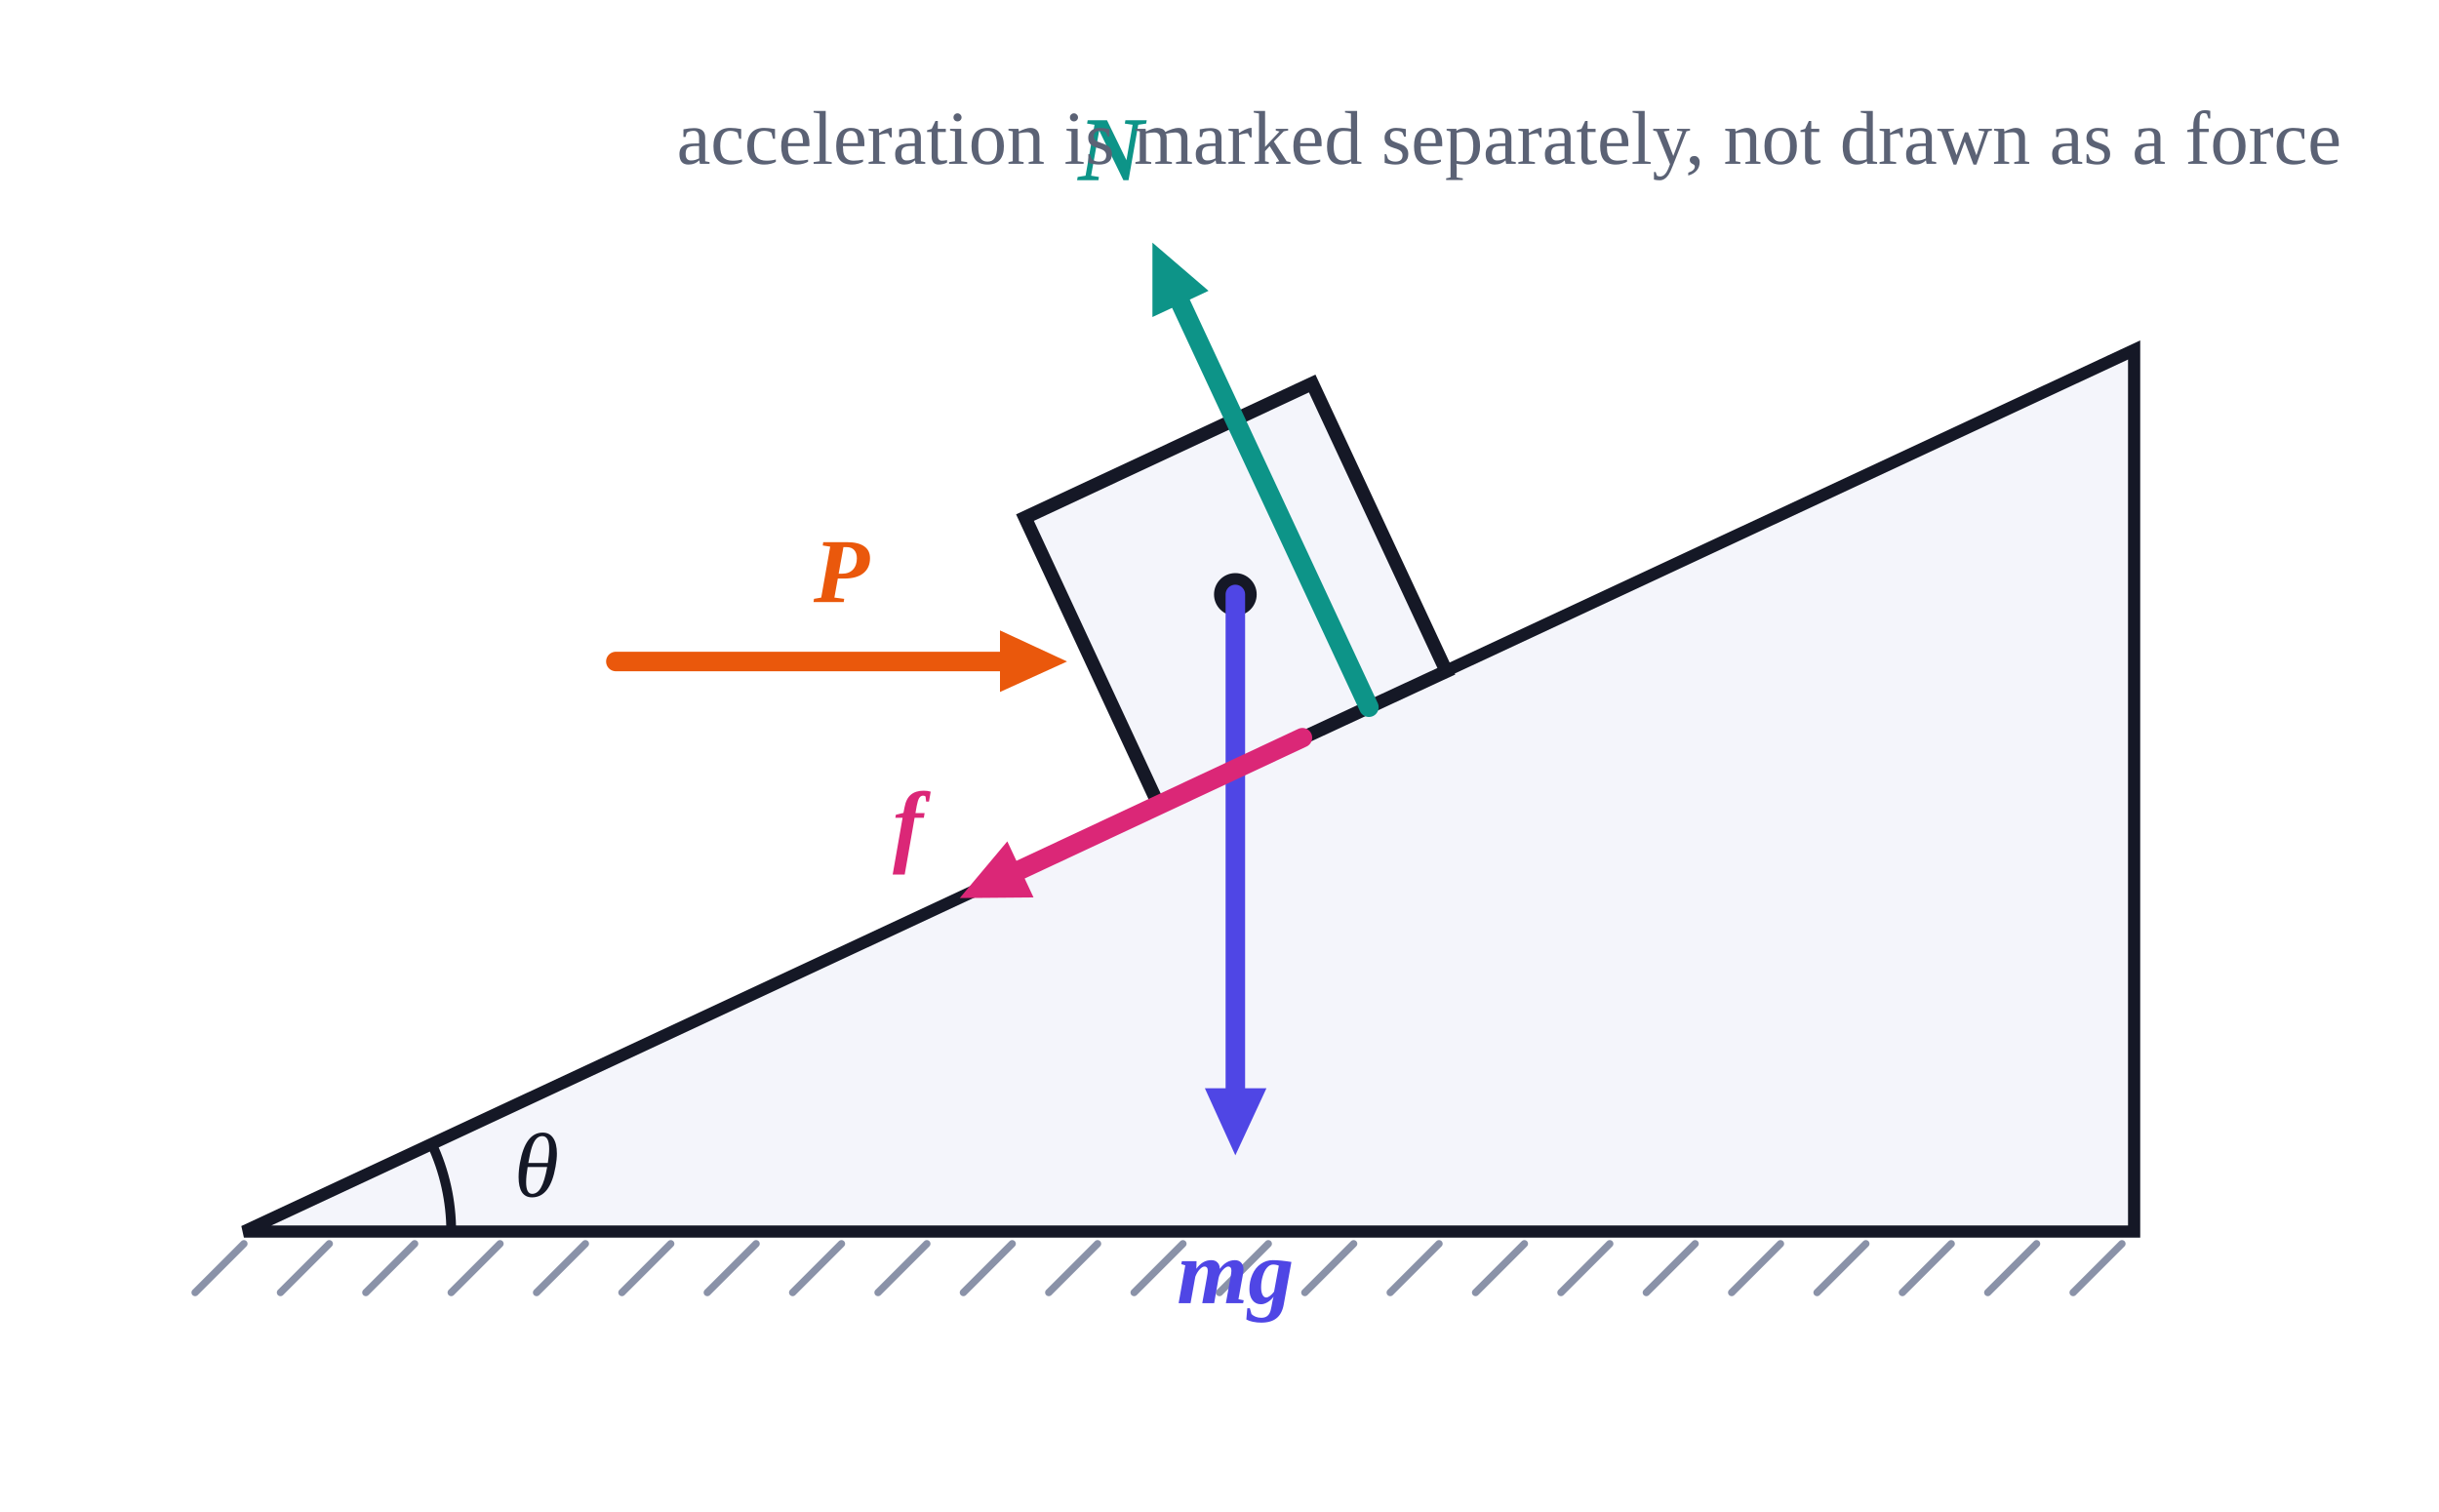
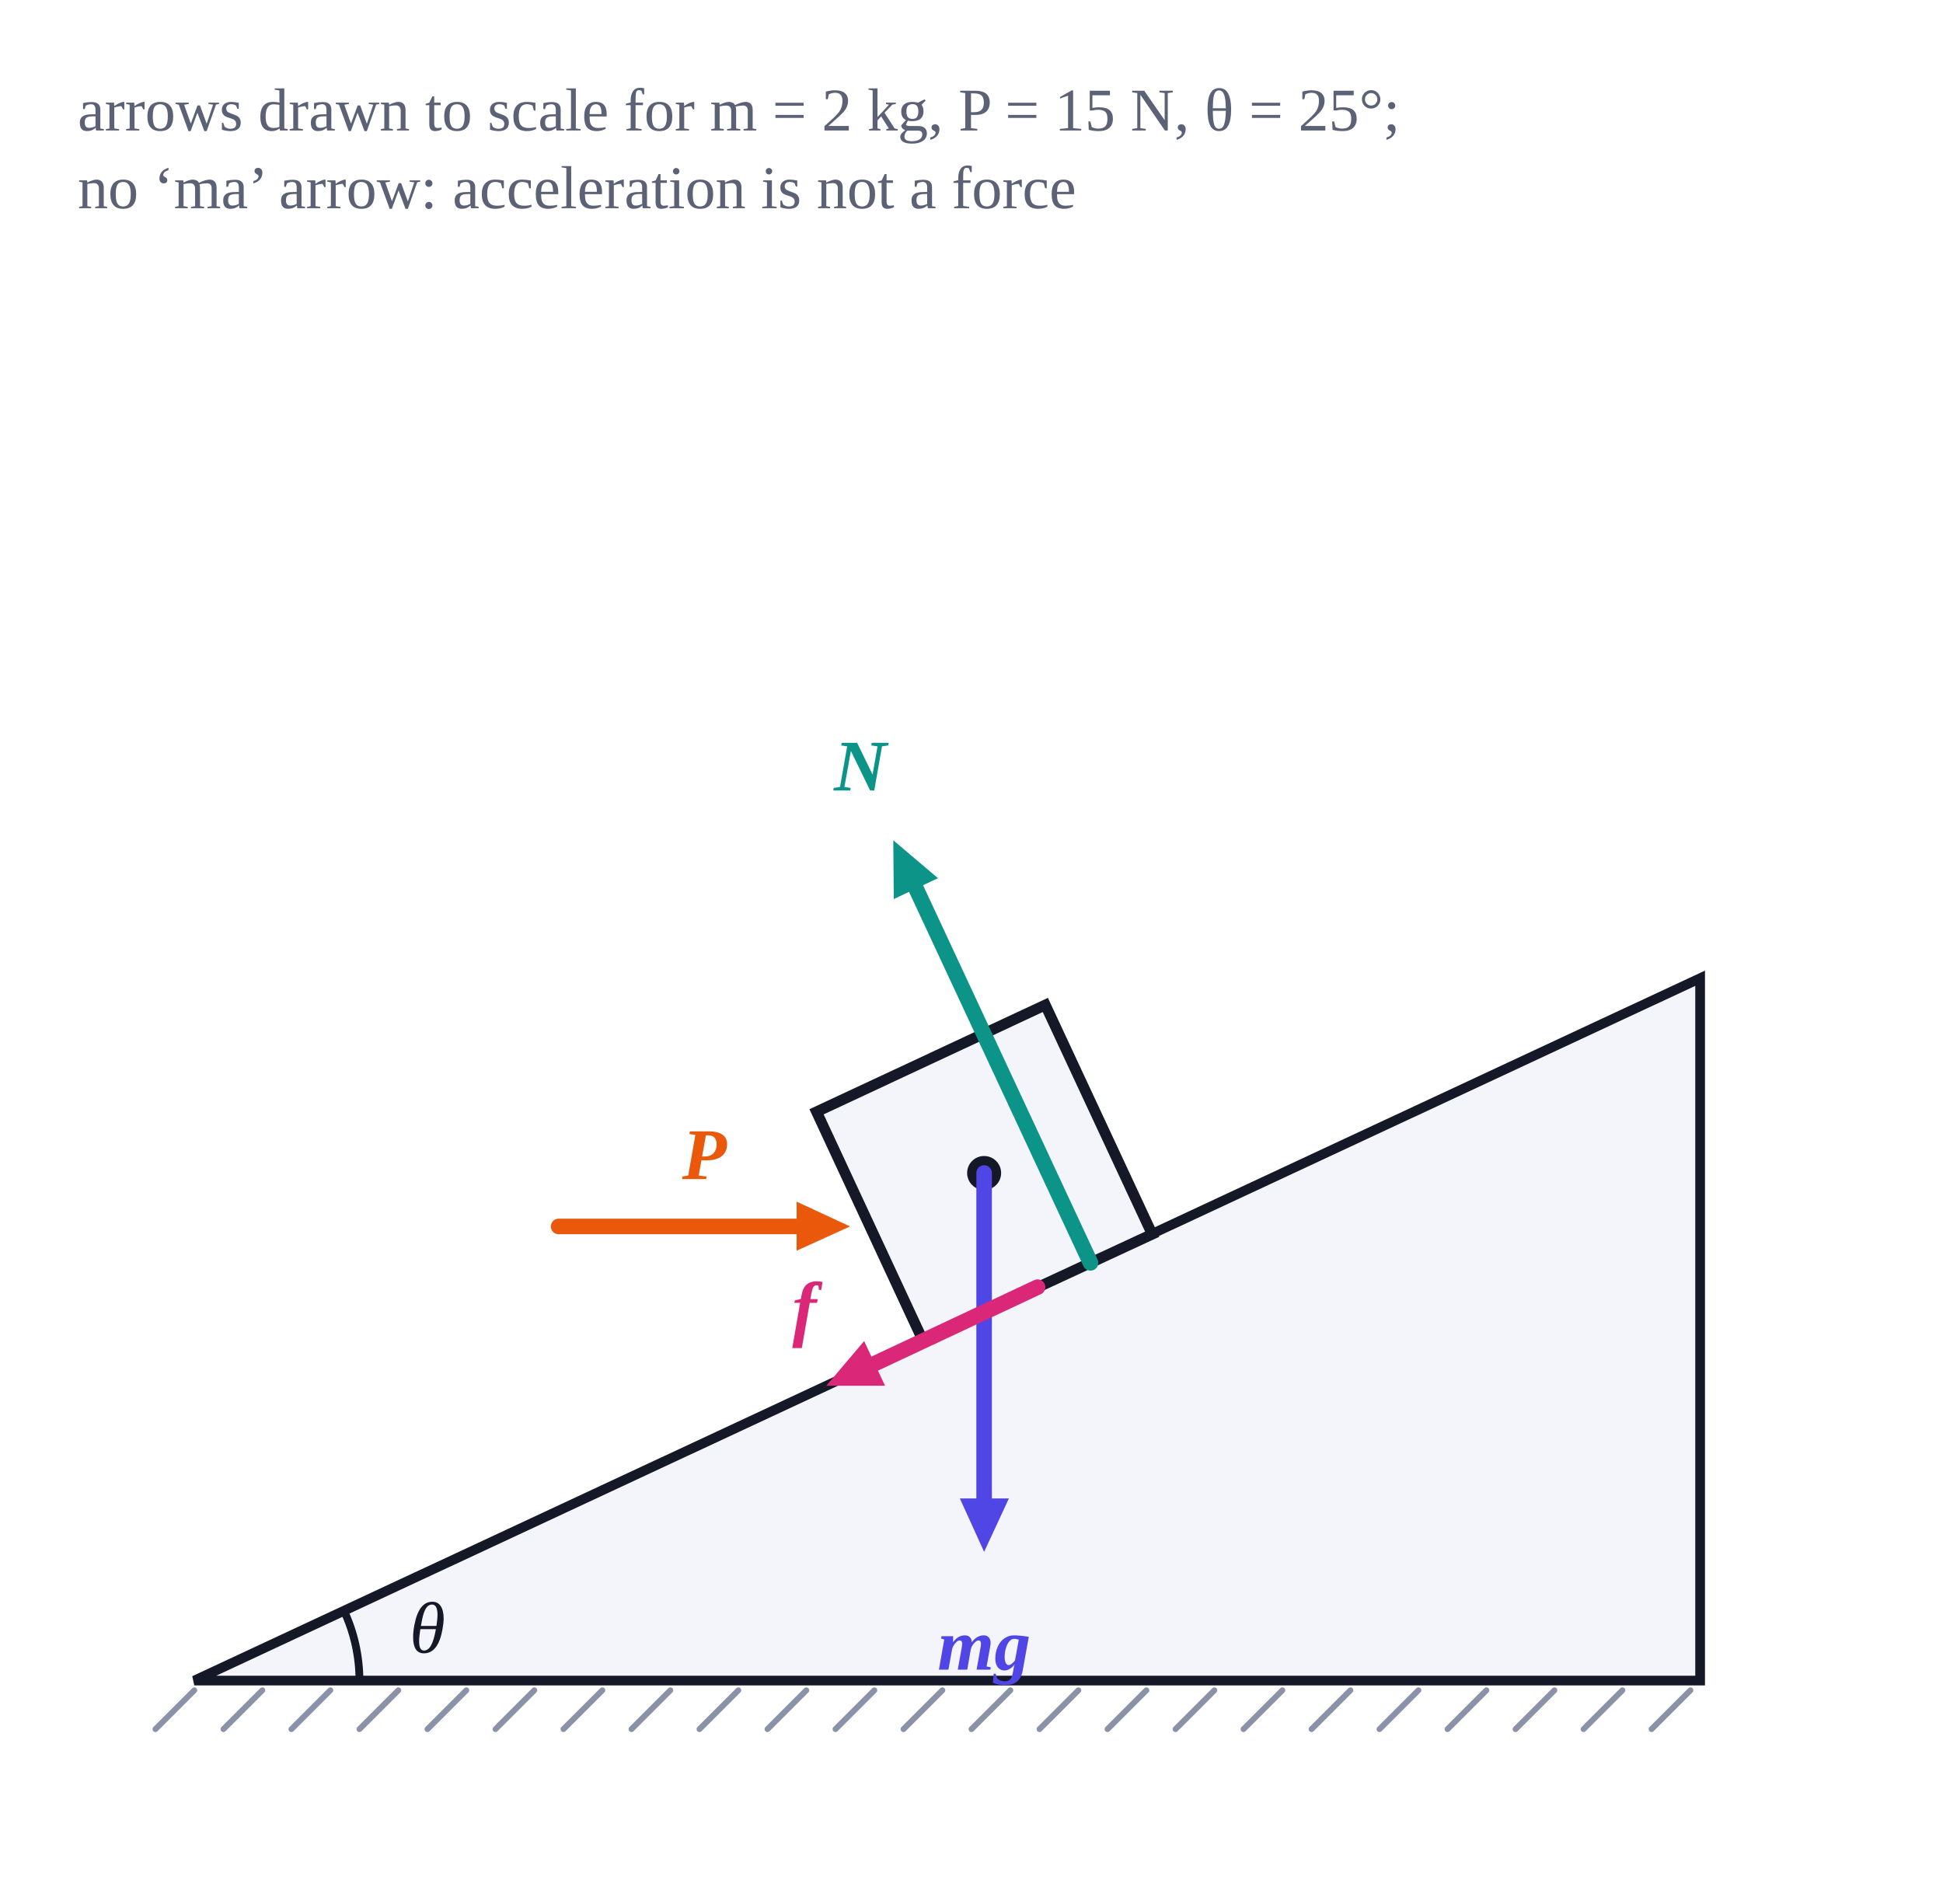
- <svg xmlns="http://www.w3.org/2000/svg" viewBox="0 0 400.0 248.0" width="400.0" height="248.0" role="img" aria-label="Free-body diagram of a box on a slope at angle theta, with weight down, normal force perpendicular to the slope, friction down the slope and a horizontal push." style="color:var(--vx-ink, #151826);font-family:inherit">
-   <path d="M40.0 202.0 L350.0 202.0 L350.0 57.4 Z" fill="var(--vx-panel, #f4f5fb)" stroke="var(--vx-ink, #151826)" stroke-width="2" />
-   <path d="M40.0 204.0 L32.0 212.0" stroke="var(--vx-line, #8a92a8)" stroke-width="1.2" stroke-linecap="round" fill="none" />
-   <path d="M54.0 204.0 L46.0 212.0" stroke="var(--vx-line, #8a92a8)" stroke-width="1.2" stroke-linecap="round" fill="none" />
-   <path d="M68.0 204.0 L60.0 212.0" stroke="var(--vx-line, #8a92a8)" stroke-width="1.2" stroke-linecap="round" fill="none" />
-   <path d="M82.0 204.0 L74.0 212.0" stroke="var(--vx-line, #8a92a8)" stroke-width="1.2" stroke-linecap="round" fill="none" />
-   <path d="M96.0 204.0 L88.0 212.0" stroke="var(--vx-line, #8a92a8)" stroke-width="1.2" stroke-linecap="round" fill="none" />
-   <path d="M110.0 204.0 L102.0 212.0" stroke="var(--vx-line, #8a92a8)" stroke-width="1.2" stroke-linecap="round" fill="none" />
-   <path d="M124.0 204.0 L116.0 212.0" stroke="var(--vx-line, #8a92a8)" stroke-width="1.2" stroke-linecap="round" fill="none" />
-   <path d="M138.0 204.0 L130.0 212.0" stroke="var(--vx-line, #8a92a8)" stroke-width="1.2" stroke-linecap="round" fill="none" />
-   <path d="M152.0 204.0 L144.0 212.0" stroke="var(--vx-line, #8a92a8)" stroke-width="1.2" stroke-linecap="round" fill="none" />
-   <path d="M166.0 204.0 L158.0 212.0" stroke="var(--vx-line, #8a92a8)" stroke-width="1.2" stroke-linecap="round" fill="none" />
-   <path d="M180.0 204.0 L172.0 212.0" stroke="var(--vx-line, #8a92a8)" stroke-width="1.2" stroke-linecap="round" fill="none" />
-   <path d="M194.0 204.0 L186.0 212.0" stroke="var(--vx-line, #8a92a8)" stroke-width="1.2" stroke-linecap="round" fill="none" />
-   <path d="M208.0 204.0 L200.0 212.0" stroke="var(--vx-line, #8a92a8)" stroke-width="1.2" stroke-linecap="round" fill="none" />
-   <path d="M222.0 204.0 L214.0 212.0" stroke="var(--vx-line, #8a92a8)" stroke-width="1.2" stroke-linecap="round" fill="none" />
-   <path d="M236.0 204.0 L228.0 212.0" stroke="var(--vx-line, #8a92a8)" stroke-width="1.2" stroke-linecap="round" fill="none" />
-   <path d="M250.0 204.0 L242.0 212.0" stroke="var(--vx-line, #8a92a8)" stroke-width="1.2" stroke-linecap="round" fill="none" />
-   <path d="M264.0 204.0 L256.0 212.0" stroke="var(--vx-line, #8a92a8)" stroke-width="1.2" stroke-linecap="round" fill="none" />
-   <path d="M278.0 204.0 L270.0 212.0" stroke="var(--vx-line, #8a92a8)" stroke-width="1.2" stroke-linecap="round" fill="none" />
-   <path d="M292.0 204.0 L284.0 212.0" stroke="var(--vx-line, #8a92a8)" stroke-width="1.2" stroke-linecap="round" fill="none" />
-   <path d="M306.0 204.0 L298.0 212.0" stroke="var(--vx-line, #8a92a8)" stroke-width="1.2" stroke-linecap="round" fill="none" />
-   <path d="M320.0 204.0 L312.0 212.0" stroke="var(--vx-line, #8a92a8)" stroke-width="1.2" stroke-linecap="round" fill="none" />
-   <path d="M334.0 204.0 L326.0 212.0" stroke="var(--vx-line, #8a92a8)" stroke-width="1.2" stroke-linecap="round" fill="none" />
-   <path d="M348.0 204.0 L340.0 212.0" stroke="var(--vx-line, #8a92a8)" stroke-width="1.2" stroke-linecap="round" fill="none" />
-   <path d="M74.0 202.0 A34 34 0 0 0 70.8 187.6" fill="none" stroke="var(--vx-ink, #151826)" stroke-width="1.6" />
-   <text x="88.0" y="192.0" font-size="15" font-weight="500" text-anchor="middle" dominant-baseline="middle" fill="var(--vx-ink, #151826)" font-style="italic">θ</text>
-   <path d="M190.0 132.0 L237.2 110.1 L215.2 62.9 L168.1 84.9 Z" fill="var(--vx-panel, #f4f5fb)" stroke="var(--vx-ink, #151826)" stroke-width="2.2" />
-   <circle cx="202.6" cy="97.5" r="3.5" fill="var(--vx-ink, #151826)" />
-   <path d="M202.6 97.5 L202.6 179.6" stroke="var(--vx-a1, #4f46e5)" stroke-width="3.2" stroke-linecap="round" fill="none" />
-   <path d="M202.6 189.5 L197.6 178.5 L207.7 178.5 Z" fill="var(--vx-a1, #4f46e5)" />
-   <text x="202.6" y="209.5" font-size="15" font-weight="700" text-anchor="middle" dominant-baseline="middle" fill="var(--vx-a1, #4f46e5)" font-style="italic">mg</text>
-   <path d="M224.5 116.0 L193.2 48.8" stroke="var(--vx-a4, #0d9488)" stroke-width="3.2" stroke-linecap="round" fill="none" />
-   <path d="M189.0 39.8 L198.2 47.7 L189.0 52.0 Z" fill="var(--vx-a4, #0d9488)" />
-   <text x="182.2" y="25.3" font-size="15" font-weight="700" text-anchor="middle" dominant-baseline="middle" fill="var(--vx-a4, #0d9488)" font-style="italic">N</text>
-   <path d="M213.6 121.0 L166.4 143.1" stroke="var(--vx-a2, #db2777)" stroke-width="3.2" stroke-linecap="round" fill="none" />
-   <path d="M157.4 147.3 L165.2 138.0 L169.5 147.2 Z" fill="var(--vx-a2, #db2777)" />
-   <text x="148.9" y="136.0" font-size="15" font-weight="700" text-anchor="middle" dominant-baseline="middle" fill="var(--vx-a2, #db2777)" font-style="italic">f</text>
-   <path d="M101.0 108.5 L165.1 108.5" stroke="var(--vx-a3, #ea580c)" stroke-width="3.2" stroke-linecap="round" fill="none" />
-   <path d="M175.0 108.5 L164.0 113.5 L164.0 103.4 Z" fill="var(--vx-a3, #ea580c)" />
-   <text x="138.0" y="94.5" font-size="15" font-weight="700" text-anchor="middle" dominant-baseline="middle" fill="var(--vx-a3, #ea580c)" font-style="italic">P</text>
-   <text x="384.0" y="24.0" font-size="12.5" font-weight="500" text-anchor="end" dominant-baseline="middle" fill="var(--vx-soft, #5b6275)">acceleration is marked separately, not drawn as a force</text>
+ <svg xmlns="http://www.w3.org/2000/svg" viewBox="0 0 400.0 392.0" width="400.0" height="392.0" role="img" aria-label="Free-body diagram of a box on a slope at angle theta, with weight down, normal force perpendicular to the slope, friction down the slope and a horizontal push." style="color:var(--vx-ink, #151826);font-family:inherit">
+   <path d="M40.0 346.0 L350.0 346.0 L350.0 201.4 Z" fill="var(--vx-panel, #f4f5fb)" stroke="var(--vx-ink, #151826)" stroke-width="2" />
+   <path d="M40.0 348.0 L32.0 356.0" stroke="var(--vx-line, #8a92a8)" stroke-width="1.2" stroke-linecap="round" fill="none" />
+   <path d="M54.0 348.0 L46.0 356.0" stroke="var(--vx-line, #8a92a8)" stroke-width="1.2" stroke-linecap="round" fill="none" />
+   <path d="M68.0 348.0 L60.0 356.0" stroke="var(--vx-line, #8a92a8)" stroke-width="1.2" stroke-linecap="round" fill="none" />
+   <path d="M82.0 348.0 L74.0 356.0" stroke="var(--vx-line, #8a92a8)" stroke-width="1.2" stroke-linecap="round" fill="none" />
+   <path d="M96.0 348.0 L88.0 356.0" stroke="var(--vx-line, #8a92a8)" stroke-width="1.2" stroke-linecap="round" fill="none" />
+   <path d="M110.0 348.0 L102.0 356.0" stroke="var(--vx-line, #8a92a8)" stroke-width="1.2" stroke-linecap="round" fill="none" />
+   <path d="M124.0 348.0 L116.0 356.0" stroke="var(--vx-line, #8a92a8)" stroke-width="1.2" stroke-linecap="round" fill="none" />
+   <path d="M138.0 348.0 L130.0 356.0" stroke="var(--vx-line, #8a92a8)" stroke-width="1.2" stroke-linecap="round" fill="none" />
+   <path d="M152.0 348.0 L144.0 356.0" stroke="var(--vx-line, #8a92a8)" stroke-width="1.2" stroke-linecap="round" fill="none" />
+   <path d="M166.0 348.0 L158.0 356.0" stroke="var(--vx-line, #8a92a8)" stroke-width="1.2" stroke-linecap="round" fill="none" />
+   <path d="M180.0 348.0 L172.0 356.0" stroke="var(--vx-line, #8a92a8)" stroke-width="1.2" stroke-linecap="round" fill="none" />
+   <path d="M194.0 348.0 L186.0 356.0" stroke="var(--vx-line, #8a92a8)" stroke-width="1.2" stroke-linecap="round" fill="none" />
+   <path d="M208.0 348.0 L200.0 356.0" stroke="var(--vx-line, #8a92a8)" stroke-width="1.2" stroke-linecap="round" fill="none" />
+   <path d="M222.0 348.0 L214.0 356.0" stroke="var(--vx-line, #8a92a8)" stroke-width="1.2" stroke-linecap="round" fill="none" />
+   <path d="M236.0 348.0 L228.0 356.0" stroke="var(--vx-line, #8a92a8)" stroke-width="1.2" stroke-linecap="round" fill="none" />
+   <path d="M250.0 348.0 L242.0 356.0" stroke="var(--vx-line, #8a92a8)" stroke-width="1.2" stroke-linecap="round" fill="none" />
+   <path d="M264.0 348.0 L256.0 356.0" stroke="var(--vx-line, #8a92a8)" stroke-width="1.2" stroke-linecap="round" fill="none" />
+   <path d="M278.0 348.0 L270.0 356.0" stroke="var(--vx-line, #8a92a8)" stroke-width="1.2" stroke-linecap="round" fill="none" />
+   <path d="M292.0 348.0 L284.0 356.0" stroke="var(--vx-line, #8a92a8)" stroke-width="1.2" stroke-linecap="round" fill="none" />
+   <path d="M306.0 348.0 L298.0 356.0" stroke="var(--vx-line, #8a92a8)" stroke-width="1.2" stroke-linecap="round" fill="none" />
+   <path d="M320.0 348.0 L312.0 356.0" stroke="var(--vx-line, #8a92a8)" stroke-width="1.2" stroke-linecap="round" fill="none" />
+   <path d="M334.0 348.0 L326.0 356.0" stroke="var(--vx-line, #8a92a8)" stroke-width="1.2" stroke-linecap="round" fill="none" />
+   <path d="M348.0 348.0 L340.0 356.0" stroke="var(--vx-line, #8a92a8)" stroke-width="1.2" stroke-linecap="round" fill="none" />
+   <path d="M74.0 346.0 A34 34 0 0 0 70.8 331.6" fill="none" stroke="var(--vx-ink, #151826)" stroke-width="1.6" />
+   <text x="88.0" y="336.0" font-size="15" font-weight="500" text-anchor="middle" dominant-baseline="middle" fill="var(--vx-ink, #151826)" font-style="italic">θ</text>
+   <path d="M190.0 276.0 L237.2 254.1 L215.2 206.9 L168.1 228.9 Z" fill="var(--vx-panel, #f4f5fb)" stroke="var(--vx-ink, #151826)" stroke-width="2.2" />
+   <circle cx="202.6" cy="241.5" r="3.5" fill="var(--vx-ink, #151826)" />
+   <path d="M202.6 241.5 L202.6 309.6" stroke="var(--vx-a1, #4f46e5)" stroke-width="3.2" stroke-linecap="round" fill="none" />
+   <path d="M202.6 319.5 L197.6 308.5 L207.7 308.5 Z" fill="var(--vx-a1, #4f46e5)" />
+   <text x="202.6" y="339.5" font-size="15" font-weight="700" text-anchor="middle" dominant-baseline="middle" fill="var(--vx-a1, #4f46e5)" font-style="italic">mg</text>
+   <path d="M224.5 260.0 L188.1 181.9" stroke="var(--vx-a4, #0d9488)" stroke-width="3.2" stroke-linecap="round" fill="none" />
+   <path d="M183.9 173.0 L193.1 180.8 L184.0 185.1 Z" fill="var(--vx-a4, #0d9488)" />
+   <text x="177.1" y="158.5" font-size="15" font-weight="700" text-anchor="middle" dominant-baseline="middle" fill="var(--vx-a4, #0d9488)" font-style="italic">N</text>
+   <path d="M213.6 265.0 L179.1 281.2" stroke="var(--vx-a2, #db2777)" stroke-width="3.2" stroke-linecap="round" fill="none" />
+   <path d="M170.1 285.3 L177.9 276.1 L182.2 285.3 Z" fill="var(--vx-a2, #db2777)" />
+   <text x="165.6" y="270.1" font-size="15" font-weight="700" text-anchor="middle" dominant-baseline="middle" fill="var(--vx-a2, #db2777)" font-style="italic">f</text>
+   <path d="M115.0 252.5 L165.1 252.5" stroke="var(--vx-a3, #ea580c)" stroke-width="3.2" stroke-linecap="round" fill="none" />
+   <path d="M175.0 252.5 L164.0 257.5 L164.0 247.4 Z" fill="var(--vx-a3, #ea580c)" />
+   <text x="145.0" y="238.5" font-size="15" font-weight="700" text-anchor="middle" dominant-baseline="middle" fill="var(--vx-a3, #ea580c)" font-style="italic">P</text>
+   <g transform="translate(0 32.0)">
+     <text x="16.0" y="-8.0" font-size="12.5" font-weight="500" text-anchor="start" dominant-baseline="middle" fill="var(--vx-soft, #5b6275)">arrows drawn to scale for m = 2 kg, P = 15 N, θ = 25°;</text>
+     <text x="16.0" y="8.0" font-size="12.5" font-weight="500" text-anchor="start" dominant-baseline="middle" fill="var(--vx-soft, #5b6275)">no ‘ma’ arrow: acceleration is not a force</text>
+   </g>
</svg>
